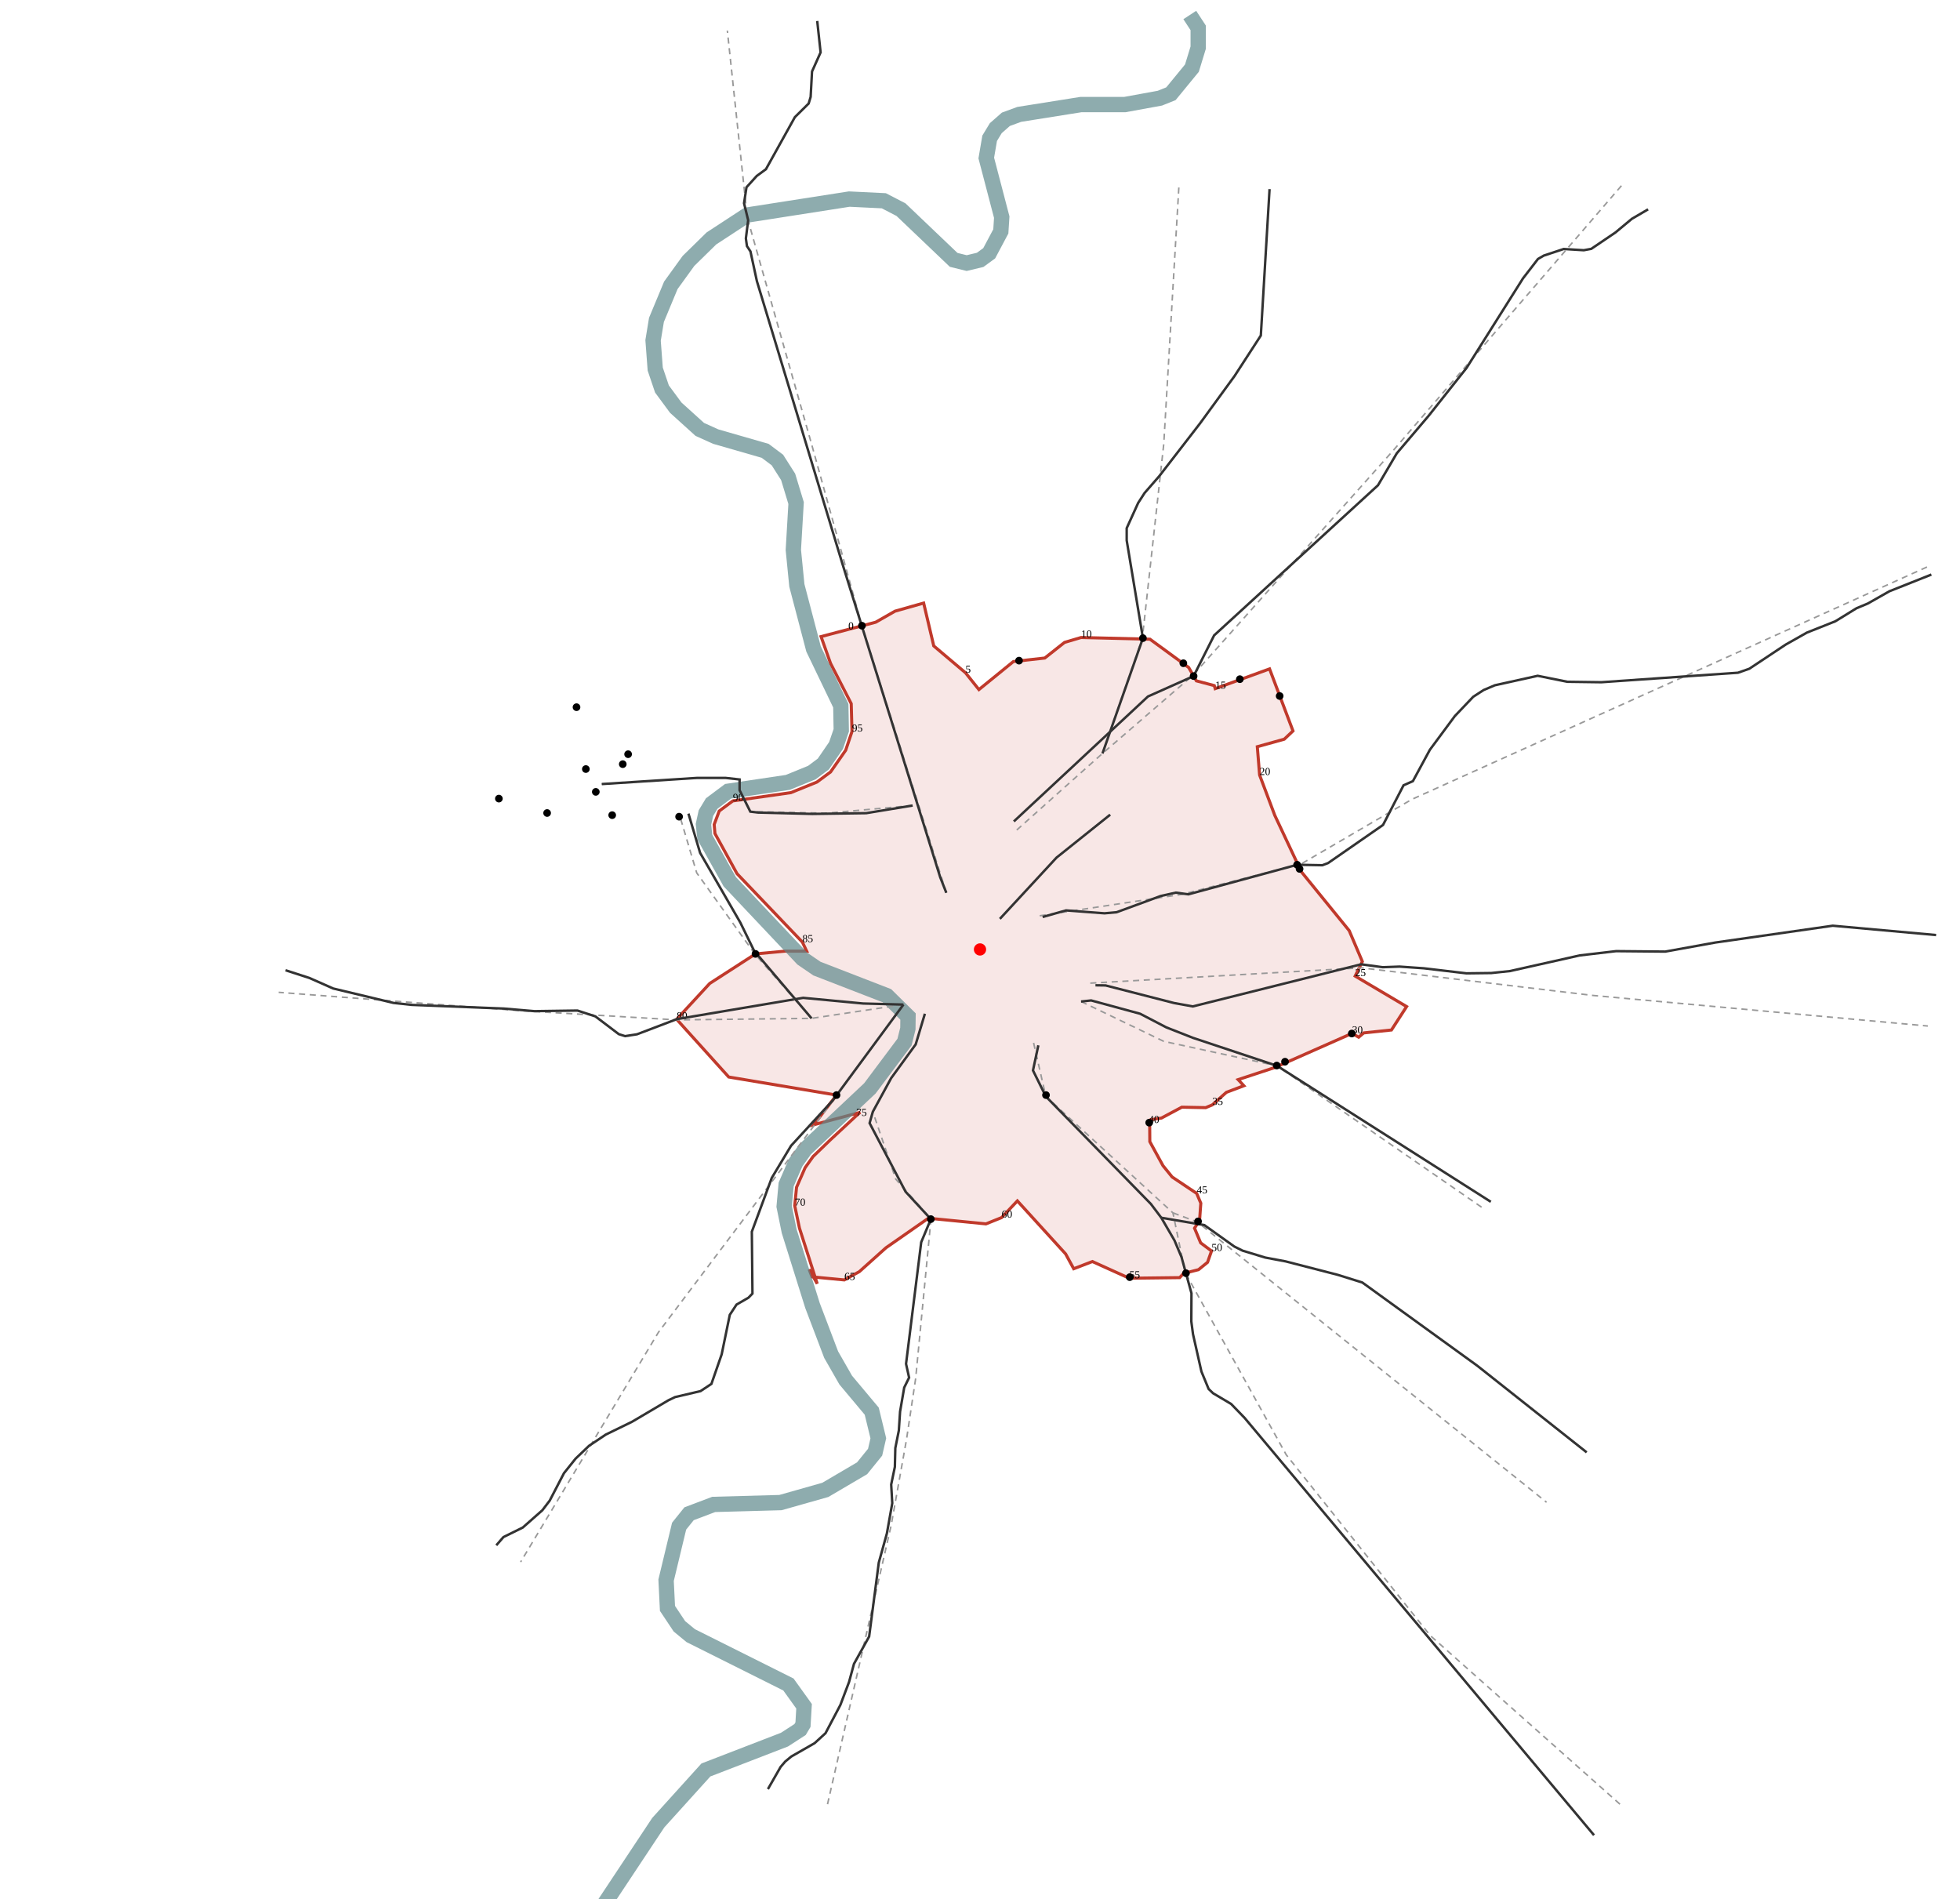
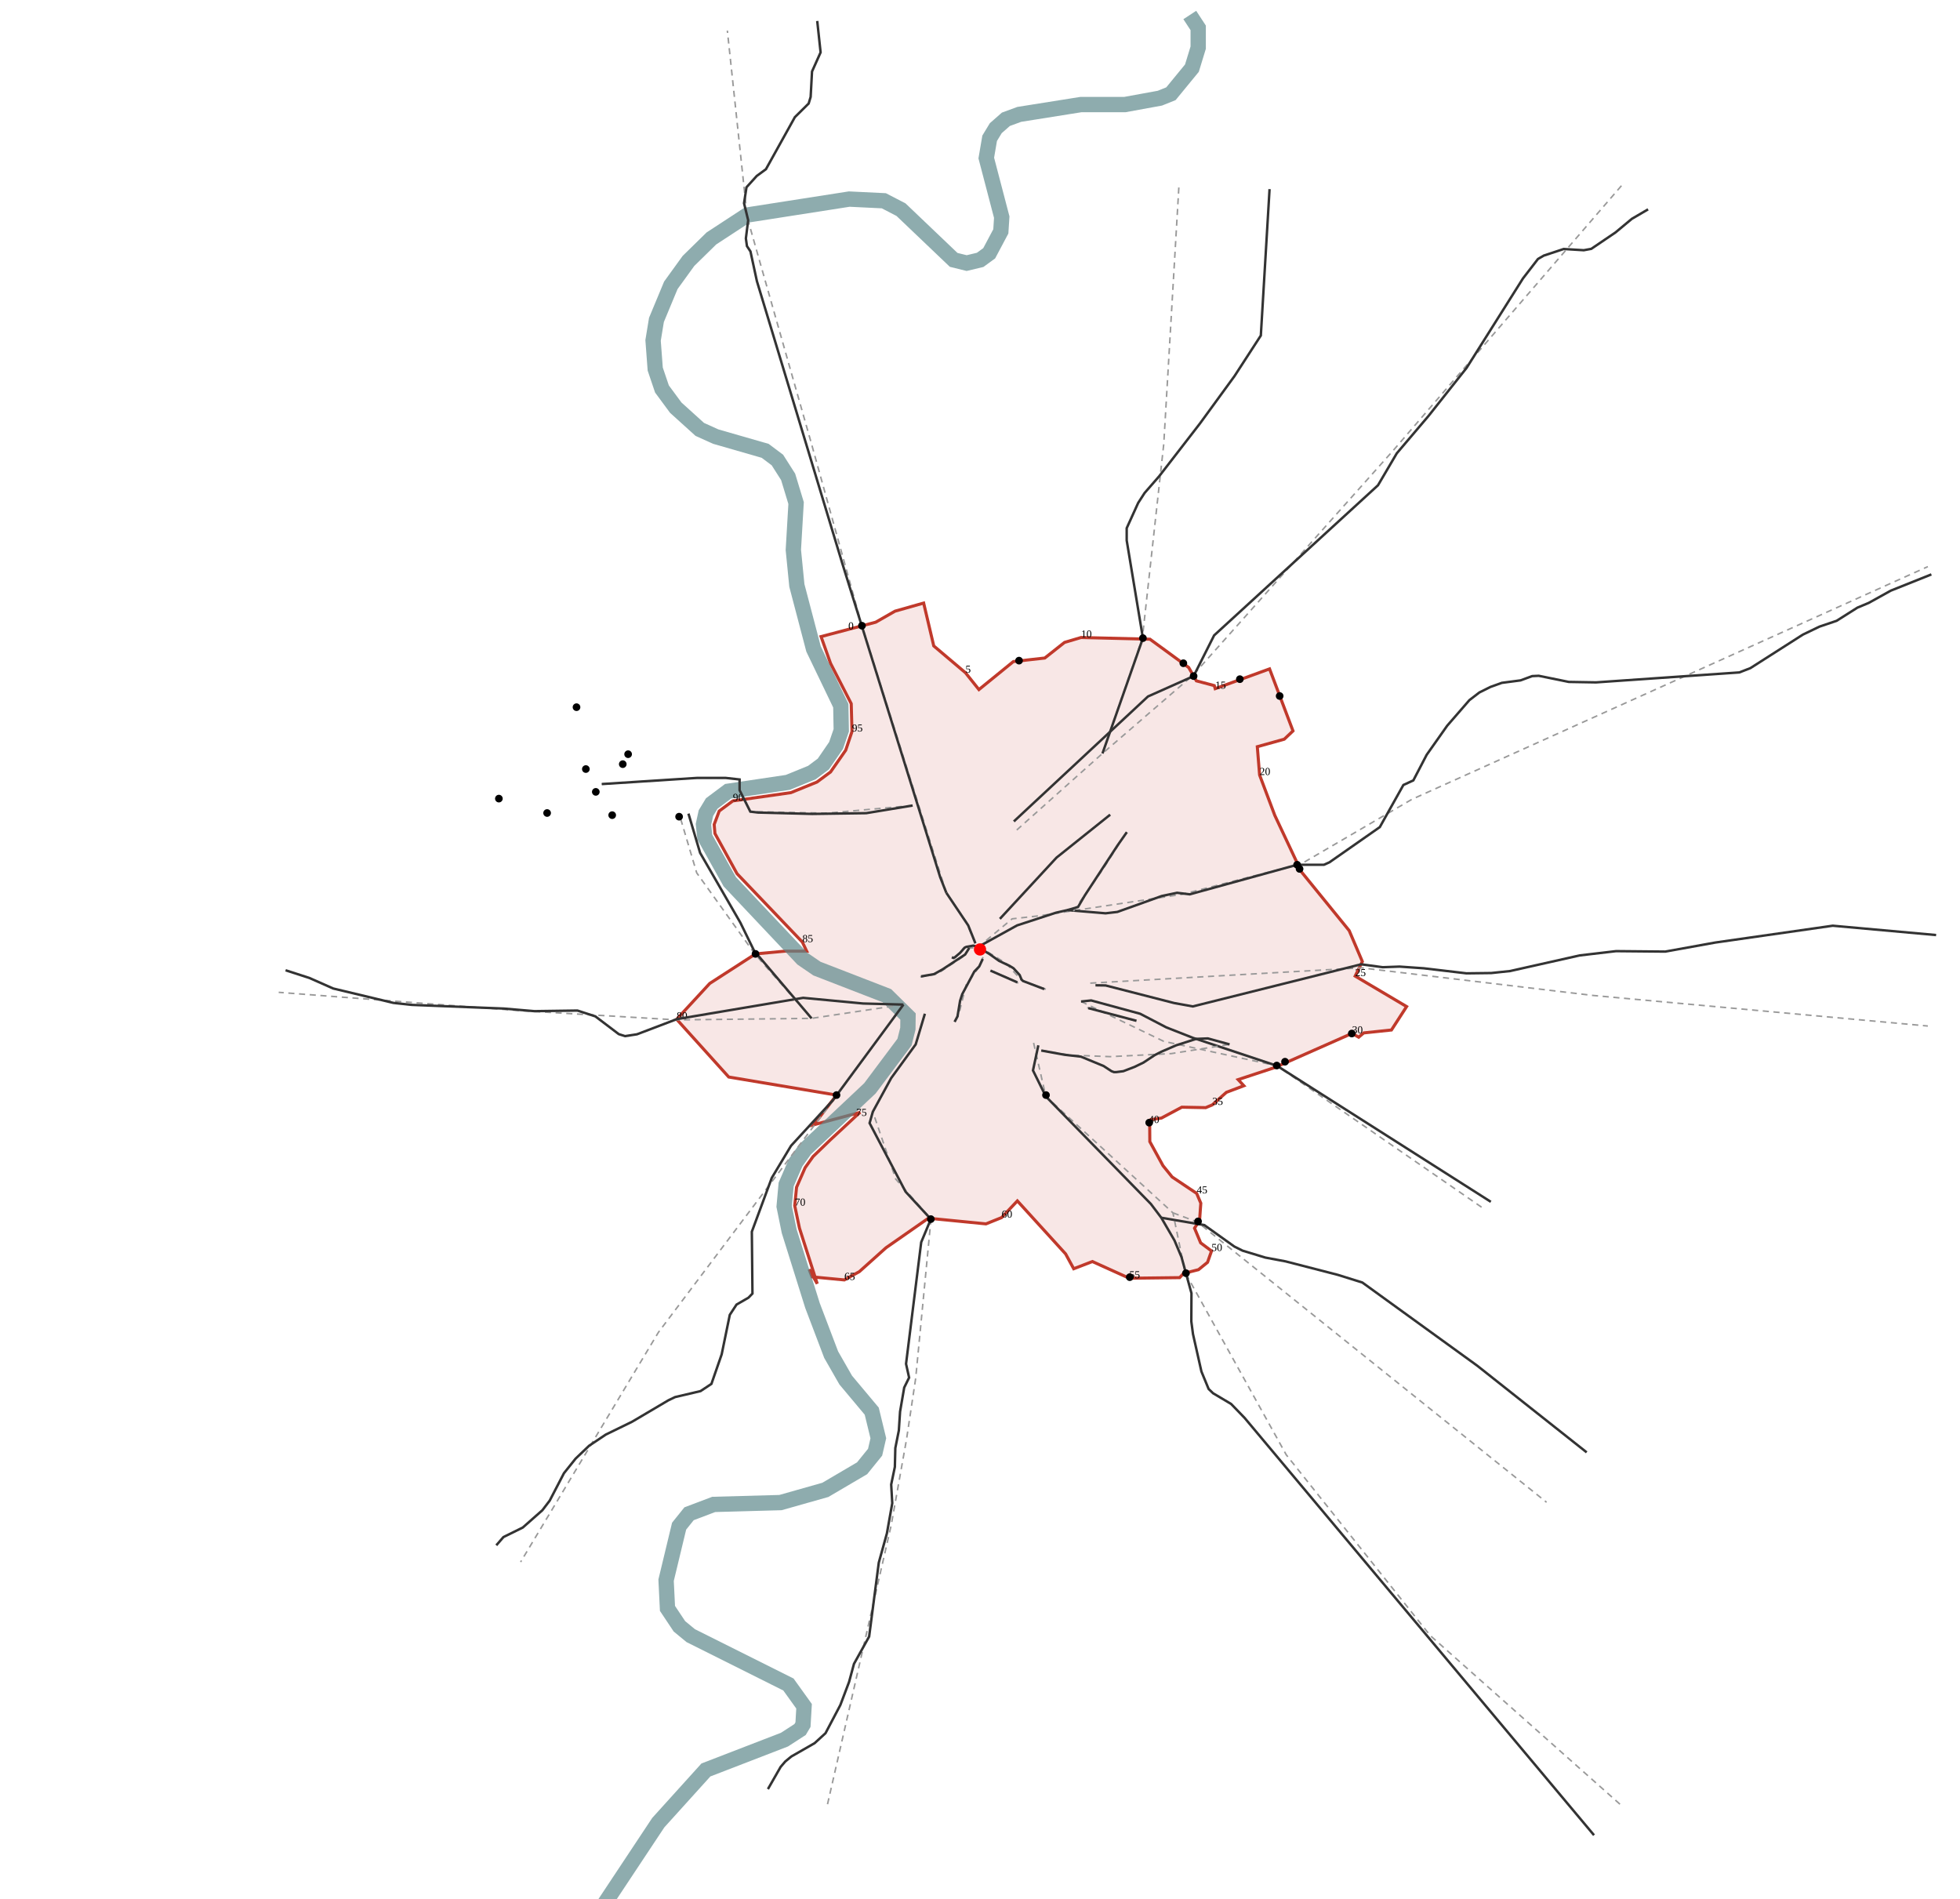
<svg xmlns="http://www.w3.org/2000/svg" viewBox="-640 -620 1280 1240" style="background:#f4ecdc">
  <polygon points="-86,-209 -68.1,-213.7 -55.5,-220.9 -36.8,-226.2 -30.2,-198.2 -9.5,-180.7 -0.7,-169.7 21.8,-188 42.3,-190.3 55.2,-200.5 66,-203.7 111,-202.6 136.3,-184.1 141.3,-175.4 153,-172.3 153.6,-170.3 189.1,-183.2 204.4,-142.7 198.7,-137.3 181.1,-132.4 182.6,-113.9 192.5,-87.6 209.8,-50.8 241.1,-12.3 249.7,7.9 245,17.4 278.6,37.3 268.7,52.6 250.6,54.5 247.3,57.3 243,54.8 192.8,77 168.6,85 172.3,89 160.9,93.3 151.7,101.5 147.4,103.3 131.8,103 118.5,110.1 111.4,111.2 110.1,113.3 110.8,111.2 110.9,125.5 119.5,141.2 125.5,148.6 141.5,159.3 144.2,165.7 143.4,176.9 140.1,182 144.1,191.6 151.2,196.9 148.6,204.3 142.7,209.1 132.9,211.6 130.4,214.3 97.5,214.7 73.4,203.8 61.2,208.5 55.9,198.8 24.4,164.2 14.1,175.1 3.9,179.2 -33.7,175.5 -61.4,194.8 -78.8,210.4 -88.6,215.8 -109.7,213.8 -111.6,208.9 -106.3,218.3 -117.9,182 -121,167.3 -119.8,155.3 -114.2,142.5 -109,135.2 -97.6,124.2 -80.9,108.7 -78.3,106.4 -108.6,114.5 -93.7,95.1 -164.1,83.3 -198.1,45.6 -176.5,22.2 -146.6,2.9 -127.2,1.1 -113.2,1.1 -116,-4.8 -158.7,-49.5 -173.1,-75.7 -173.6,-81.6 -170.3,-90.4 -161.4,-97 -123.5,-102.4 -106.5,-109.3 -97.6,-115.9 -87.7,-130.1 -83.6,-142.3 -84.1,-160.5 -97.6,-186.8 -103.8,-204.3" fill="rgba(192,57,43,.12)" stroke="#c0392b" stroke-width="2" />
  <polyline points="137,-610.2 142.5,-601.8 142.5,-588.9 138.4,-575.5 124.7,-558.8 117.5,-555.9 94.5,-551.7 65.8,-551.7 25.6,-545.3 16.9,-542.1 10.3,-536.3 6.3,-529.7 4.1,-516.8 14.2,-478.2 13.6,-468.9 6,-454.6 0.1,-450.3 -8.7,-448.2 -17.2,-450.3 -51.6,-483.1 -62.8,-488.9 -85.4,-490 -152,-479.6 -175.4,-464.3 -190.4,-449.6 -201.9,-433.7 -211.3,-411.1 -213.5,-397.7 -212.1,-379 -207.7,-366 -198.7,-353.8 -183,-339.6 -172.6,-334.9 -140.3,-325.6 -132.3,-319.6 -125.3,-308.6 -120.1,-291.5 -121.9,-260.9 -119.6,-237.7 -108.7,-196.2 -90.9,-159.2 -90.6,-143.1 -94,-133.2 -102.3,-121.1 -109.8,-115.5 -125.5,-109.1 -164.5,-103.3 -175.2,-95.3 -179,-89 -180.6,-81.7 -179.7,-73.3 -163.4,-44.2 -116,6 -106.5,12.5 -60.8,30.2 -47,43.8 -47.1,51.7 -49.3,60.5 -71.9,90.7 -114.2,130.5 -120.4,139.2 -126.6,153.5 -127.9,167.8 -124.6,184 -109.4,232.5 -97.2,264.6 -87.7,281.2 -70.7,301.5 -66.4,319.2 -68.5,328.3 -77,338.8 -101,352.9 -130.3,361.2 -173.9,362.4 -190,368.5 -196.5,376.6 -205,411.9 -204.1,430.3 -196.3,442 -188.9,448.1 -125.1,480 -114.9,494.2 -115.6,506.2 -117.5,509.4 -127.7,516 -179,535.8 -210.1,570.2 -248.7,628.4" fill="none" stroke="#5f8a8c" stroke-width="10" stroke-opacity=".7" />
  <text x="-86" y="-209" font-size="7">0</text>
  <text x="-9.5" y="-180.7" font-size="7">5</text>
  <text x="66" y="-203.7" font-size="7">10</text>
  <text x="153.6" y="-170.3" font-size="7">15</text>
  <text x="182.6" y="-113.9" font-size="7">20</text>
  <text x="245" y="17.4" font-size="7">25</text>
  <text x="243" y="54.8" font-size="7">30</text>
  <text x="151.7" y="101.5" font-size="7">35</text>
  <text x="110.1" y="113.3" font-size="7">40</text>
  <text x="141.5" y="159.3" font-size="7">45</text>
  <text x="151.2" y="196.9" font-size="7">50</text>
  <text x="97.5" y="214.7" font-size="7">55</text>
  <text x="14.1" y="175.1" font-size="7">60</text>
  <text x="-88.6" y="215.8" font-size="7">65</text>
  <text x="-121" y="167.3" font-size="7">70</text>
  <text x="-80.9" y="108.7" font-size="7">75</text>
  <text x="-198.1" y="45.6" font-size="7">80</text>
  <text x="-116" y="-4.8" font-size="7">85</text>
  <text x="-161.4" y="-97" font-size="7">90</text>
  <text x="-83.6" y="-142.3" font-size="7">95</text>
  <polyline points="-22,-37 -77,-211 -110,-330 -152,-478 -165,-600" fill="none" stroke="#999" stroke-width="1" stroke-dasharray="4 3" />
  <polyline points="-22,-37 -26,-47.2 -89.9,-252 -145.7,-436.4 -149.9,-455.8 -152.2,-459.3 -152.9,-464.3 -151.4,-476.2 -154.1,-487.3 -152.5,-497.7 -145.8,-505.1 -139.8,-509.5 -120.9,-543.5 -111.9,-552.4 -110.6,-556.7 -109.7,-573.3 -104.1,-585.8 -106.3,-606.3" fill="none" stroke="#333" stroke-width="1.6" />
  <polyline points="35,61 43,96 126,172 134,211 200,330 294,448 420,560" fill="none" stroke="#999" stroke-width="1" stroke-dasharray="4 3" />
  <polyline points="38.1,62.6 34.6,79 43,96 111.6,166.2 118.4,175.2 127,190 131.6,200.9 138.1,224.5 138,242.9 139.1,251.2 144.6,275.6 149.3,287 152.2,289.8 164,296.8 172.8,305.9 401,578.4" fill="none" stroke="#333" stroke-width="1.6" />
  <polyline points="-36,42 -42,62 -58,84 -70,106 -55,150 -32,176 -42,280 -48,320 -58,376 -100,560" fill="none" stroke="#999" stroke-width="1" stroke-dasharray="4 3" />
  <polyline points="-36,42 -42,62 -58,84 -70,106 -72.1,113.4 -48.6,158.2 -32.1,176.1 -38.4,191.2 -48.3,270.6 -46.3,279.6 -49.5,286.1 -52.2,301.8 -53,314.1 -55.3,325.6 -55.6,337.9 -58,349.4 -57.3,361.6 -60.8,381.3 -66.1,400.4 -72.4,448.7 -82.3,466.5 -85.5,478.3 -91.2,493.4 -100.9,511.8 -108,518.3 -123.2,527 -127.2,530.3 -130.2,533.8 -138.5,548.3" fill="none" stroke="#333" stroke-width="1.6" />
  <polyline points="-50,36 -110,45 -198,46 -300,40 -458,28" fill="none" stroke="#999" stroke-width="1" stroke-dasharray="4 3" />
  <polyline points="-50,36 -76.3,35.3 -115.5,31.6 -198,45.5 -224,55.4 -231.8,56.6 -235.9,55.3 -251.2,43.7 -262.9,39.9 -291,40.3 -310.9,38.6 -371.1,36.2 -383.1,34.9 -422.4,25.5 -438,18.6 -453.5,13.6" fill="none" stroke="#333" stroke-width="1.6" />
-   <polyline points="39,-22 132,-36 210,-56 282,-98 619,-250" fill="none" stroke="#999" stroke-width="1" stroke-dasharray="4 3" />
-   <polyline points="40.9,-21.2 56.2,-25.5 81.3,-23.6 89.2,-24.3 118,-34.9 127.9,-37.1 136.1,-36 207.1,-55.3 223.6,-55 227.3,-56.4 263.2,-81.3 276.6,-107.2 282.7,-109.9 293.8,-130.4 310.1,-152.4 322.1,-165 328.9,-169.4 336.2,-172.5 364.2,-178.7 383.5,-174.8 405.8,-174.5 495,-180.7 502.4,-183.3 526.2,-199.1 540,-206.9 558.6,-214.3 572.4,-222.8 579.8,-225.9 593.9,-233.9 621.3,-244.8" fill="none" stroke="#333" stroke-width="1.6" />
+   <polyline points="-1,-1 3,-5 21,-20 39,-22 132,-36 210,-56 282,-98 619,-250" fill="none" stroke="#999" stroke-width="1" stroke-dasharray="4 3" />
+   <polyline points="0.3,-2.5 24.2,-15.7 49.6,-24 57.1,-25.7 82,-23.6 89.7,-24.5 118.7,-34.9 128.7,-37 137,-36 207.1,-55.3 224.6,-55.3 228.2,-56.9 261.1,-79.9 276.5,-107.4 283,-110.4 291.7,-127.1 305.1,-146.1 319.6,-162.8 326.1,-167.8 333.3,-171.4 340.8,-174.1 353,-175.7 360.6,-178.5 364.9,-178.7 384.5,-174.7 402.3,-174.4 495.9,-180.9 503.1,-183.7 537.4,-205.6 548.2,-210.8 559.4,-214.6 573,-223.2 580.4,-226.3 594.8,-234.3 621.3,-244.9" fill="none" stroke="#333" stroke-width="1.6" />
  <polyline points="72,22 249,12 400,30 619,50" fill="none" stroke="#999" stroke-width="1" stroke-dasharray="4 3" />
  <polyline points="75.4,23.4 82,23.5 126.8,35 139,37.2 248.9,9.7 263,11.6 274,11.2 289.8,12.3 317.7,15.6 333.9,15.4 346.2,14.1 391.6,3.9 415.4,1.1 447.5,1.4 480.1,-4.5 556.9,-15.5 624.4,-9.4" fill="none" stroke="#333" stroke-width="1.6" />
  <polyline points="24,-78 80,-128 139,-179 270,-326 420,-500" fill="none" stroke="#999" stroke-width="1" stroke-dasharray="4 3" />
  <polyline points="22.1,-83.6 109.7,-165.2 139.5,-178.5 152.9,-205.1 259.9,-303.1 272.2,-324 293,-348.5 317.8,-379.8 354.6,-438.2 364.4,-450.9 368.2,-453.1 381.2,-457.4 394.3,-456.6 399.2,-457.5 415,-468.2 425.7,-477.1 436.3,-483.3" fill="none" stroke="#333" stroke-width="1.6" />
  <polyline points="-44,-94 -100,-89 -150,-90 -157,-104 -157,-111 -166,-112 -185,-112 -215,-110 -247,-108" fill="none" stroke="#999" stroke-width="1" stroke-dasharray="4 3" />
  <polyline points="-44,-94 -74.3,-89 -109.5,-88.5 -145,-89.4 -150,-90 -157,-104 -157,-111 -166,-112 -185,-112 -247,-108" fill="none" stroke="#333" stroke-width="1.6" />
  <polyline points="13,-20 50,-60 85,-88" fill="none" stroke="#999" stroke-width="1" stroke-dasharray="4 3" />
  <polyline points="13,-20 50,-60 85,-88" fill="none" stroke="#333" stroke-width="1.6" />
  <polyline points="126,172 142,178 370,361" fill="none" stroke="#999" stroke-width="1" stroke-dasharray="4 3" />
  <polyline points="118.4,175.2 146.5,180 166.1,194 171.5,196.7 186.3,201.2 199.6,203.7 233.7,212.5 249.7,217.5 324.7,271.8 396.2,328.4" fill="none" stroke="#333" stroke-width="1.6" />
  <polyline points="-50,36 -94,96 -210,250 -300,400" fill="none" stroke="#999" stroke-width="1" stroke-dasharray="4 3" />
  <polyline points="-50,36 -96.1,98.5 -123.4,128.2 -136,149.2 -149,184.3 -148.6,224.7 -151.2,227.4 -159,231.9 -163.4,238.6 -168.7,264.4 -175.4,283.7 -182.5,288.4 -199.1,292.3 -203.5,294.4 -227.2,308.4 -244.4,316.8 -255.3,324.1 -264.1,332.5 -271.7,342 -281,359.9 -285.8,366.2 -298.6,377.5 -311.2,383.7 -315.9,389.1" fill="none" stroke="#333" stroke-width="1.6" />
  <polyline points="-110,45 -147,3 -185,-50 -196,-87" fill="none" stroke="#999" stroke-width="1" stroke-dasharray="4 3" />
  <polyline points="-110,45 -147.5,0.9 -156.5,-17.5 -182.8,-63.1 -190.4,-88.7" fill="none" stroke="#333" stroke-width="1.6" />
  <polyline points="80,-128 106,-203 120,-330 130,-500" fill="none" stroke="#999" stroke-width="1" stroke-dasharray="4 3" />
  <polyline points="80,-128 106.4,-203.3 95.8,-267.1 95.8,-275.1 103.3,-291.6 107.5,-298.1 117,-309 143.6,-343.4 166.2,-374.4 183.4,-400.9 189.1,-496.5" fill="none" stroke="#333" stroke-width="1.6" />
  <polyline points="66,34 120,60 194,76 330,170" fill="none" stroke="#999" stroke-width="1" stroke-dasharray="4 3" />
  <polyline points="66,34 72.6,33.3 104.6,42 121.7,50.9 139,57.7 194,76 333.6,164.8" fill="none" stroke="#333" stroke-width="1.6" />
+   <polyline points="43,26 31,22 27,20 17,9 4,1 -1,-1 -7,-1 -10,-2 -12,1 -17,6 -19,5" fill="none" stroke="#999" stroke-width="1" stroke-dasharray="4 3" />
+   <polyline points="42,25.9 28.1,20.6 27.1,19.6 25.9,16.7 21.9,12.3 19.3,10.7 12.5,7.5 6.2,3 -1.6,-1.7 -4.4,-2.5 -8.9,-1.7 -10,-1.2 -13,2.2 -16.4,5.1 -17.4,5.5 -18.4,5.1" fill="none" stroke="#333" stroke-width="1.6" />
+   <polyline points="61,-25 80,-52 96,-77" fill="none" stroke="#999" stroke-width="1" stroke-dasharray="4 3" />
+   <polyline points="57.1,-25.7 64,-27.7 68.4,-35.2 89.8,-67.9 95.9,-76.6" fill="none" stroke="#333" stroke-width="1.6" />
+   <polyline points="2,5 -1,12 -9,23 -14,43 -17,48" fill="none" stroke="#999" stroke-width="1" stroke-dasharray="4 3" />
+   <polyline points="1.8,6.2 -0.5,11.1 -3.7,14.4 -11.6,29.2 -13,33.5 -14.7,43.7 -16.6,47.3" fill="none" stroke="#333" stroke-width="1.6" />
+   <polyline points="-7,-1 -10,4 -28,16 -39,18" fill="none" stroke="#999" stroke-width="1" stroke-dasharray="4 3" />
+   <polyline points="-7,-1 -9.7,3.3 -24.6,13.1 -30,16.1 -38.5,17.6" fill="none" stroke="#333" stroke-width="1.6" />
+   <polyline points="-3,-4 -6,-11 -9,-18 -22,-37" fill="none" stroke="#999" stroke-width="1" stroke-dasharray="4 3" />
+   <polyline points="-3,-4 -7.7,-15.7 -22,-37" fill="none" stroke="#333" stroke-width="1.6" />
+   <polyline points="25,22 17,18 12,16 6,13" fill="none" stroke="#999" stroke-width="1" stroke-dasharray="4 3" />
+   <polyline points="24.4,21.5 6.8,13.8" fill="none" stroke="#333" stroke-width="1.6" />
+   <polyline points="40,66 59,69 85,70 125,68 163,62" fill="none" stroke="#999" stroke-width="1" stroke-dasharray="4 3" />
+   <polyline points="40,66 55.4,68.8 65.9,70 80.7,76.1 85.9,79.5 87.5,80.1 88.9,80.1 93.6,79.5 100.9,76.7 106.7,73.9 114.1,69 118.4,66.8 128.1,62.6 141.2,58.4 148.8,58.1 163,62" fill="none" stroke="#333" stroke-width="1.6" />
+   <polyline points="70,38 103,47" fill="none" stroke="#999" stroke-width="1" stroke-dasharray="4 3" />
+   <polyline points="70.7,38.3 102.2,46.6" fill="none" stroke="#333" stroke-width="1.6" />
  <circle cx="142.4" cy="177.6" r="2.5" />
  <circle cx="110.5" cy="113.1" r="2.5" />
  <circle cx="242.8" cy="54.9" r="2.5" />
  <circle cx="208.7" cy="-52.6" r="2.5" />
  <circle cx="-229.8" cy="-127.5" r="2.5" />
  <circle cx="-250.9" cy="-102.9" r="2.5" />
  <circle cx="97.8" cy="214" r="2.5" />
  <circle cx="199.2" cy="73.3" r="2.5" />
  <circle cx="193.8" cy="75.8" r="2.5" />
  <circle cx="132.8" cy="-186.9" r="2.5" />
  <circle cx="-146.6" cy="2.9" r="2.5" />
  <circle cx="25.5" cy="-188.6" r="2.5" />
  <circle cx="106.4" cy="-203.3" r="2.5" />
  <circle cx="-263.5" cy="-158.2" r="2.5" />
  <circle cx="-314.2" cy="-98.5" r="2.5" />
  <circle cx="-240.2" cy="-87.7" r="2.5" />
  <circle cx="169.7" cy="-176.5" r="2.5" />
  <circle cx="195.7" cy="-165.5" r="2.5" />
  <circle cx="-32.1" cy="176.1" r="2.5" />
  <circle cx="139.5" cy="-178.5" r="2.5" />
  <circle cx="134.5" cy="211.4" r="2.5" />
  <circle cx="-233.3" cy="-121" r="2.5" />
  <circle cx="-93.7" cy="95.1" r="2.5" />
  <circle cx="207.1" cy="-55.3" r="2.5" />
  <circle cx="43.1" cy="95.1" r="2.5" />
  <circle cx="-77.1" cy="-211.4" r="2.5" />
  <circle cx="-282.7" cy="-89.1" r="2.5" />
  <circle cx="-257.4" cy="-117.8" r="2.5" />
  <circle cx="-196.5" cy="-86.7" r="2.5" />
  <circle cx="0" cy="0" r="4" fill="red" />
</svg>
